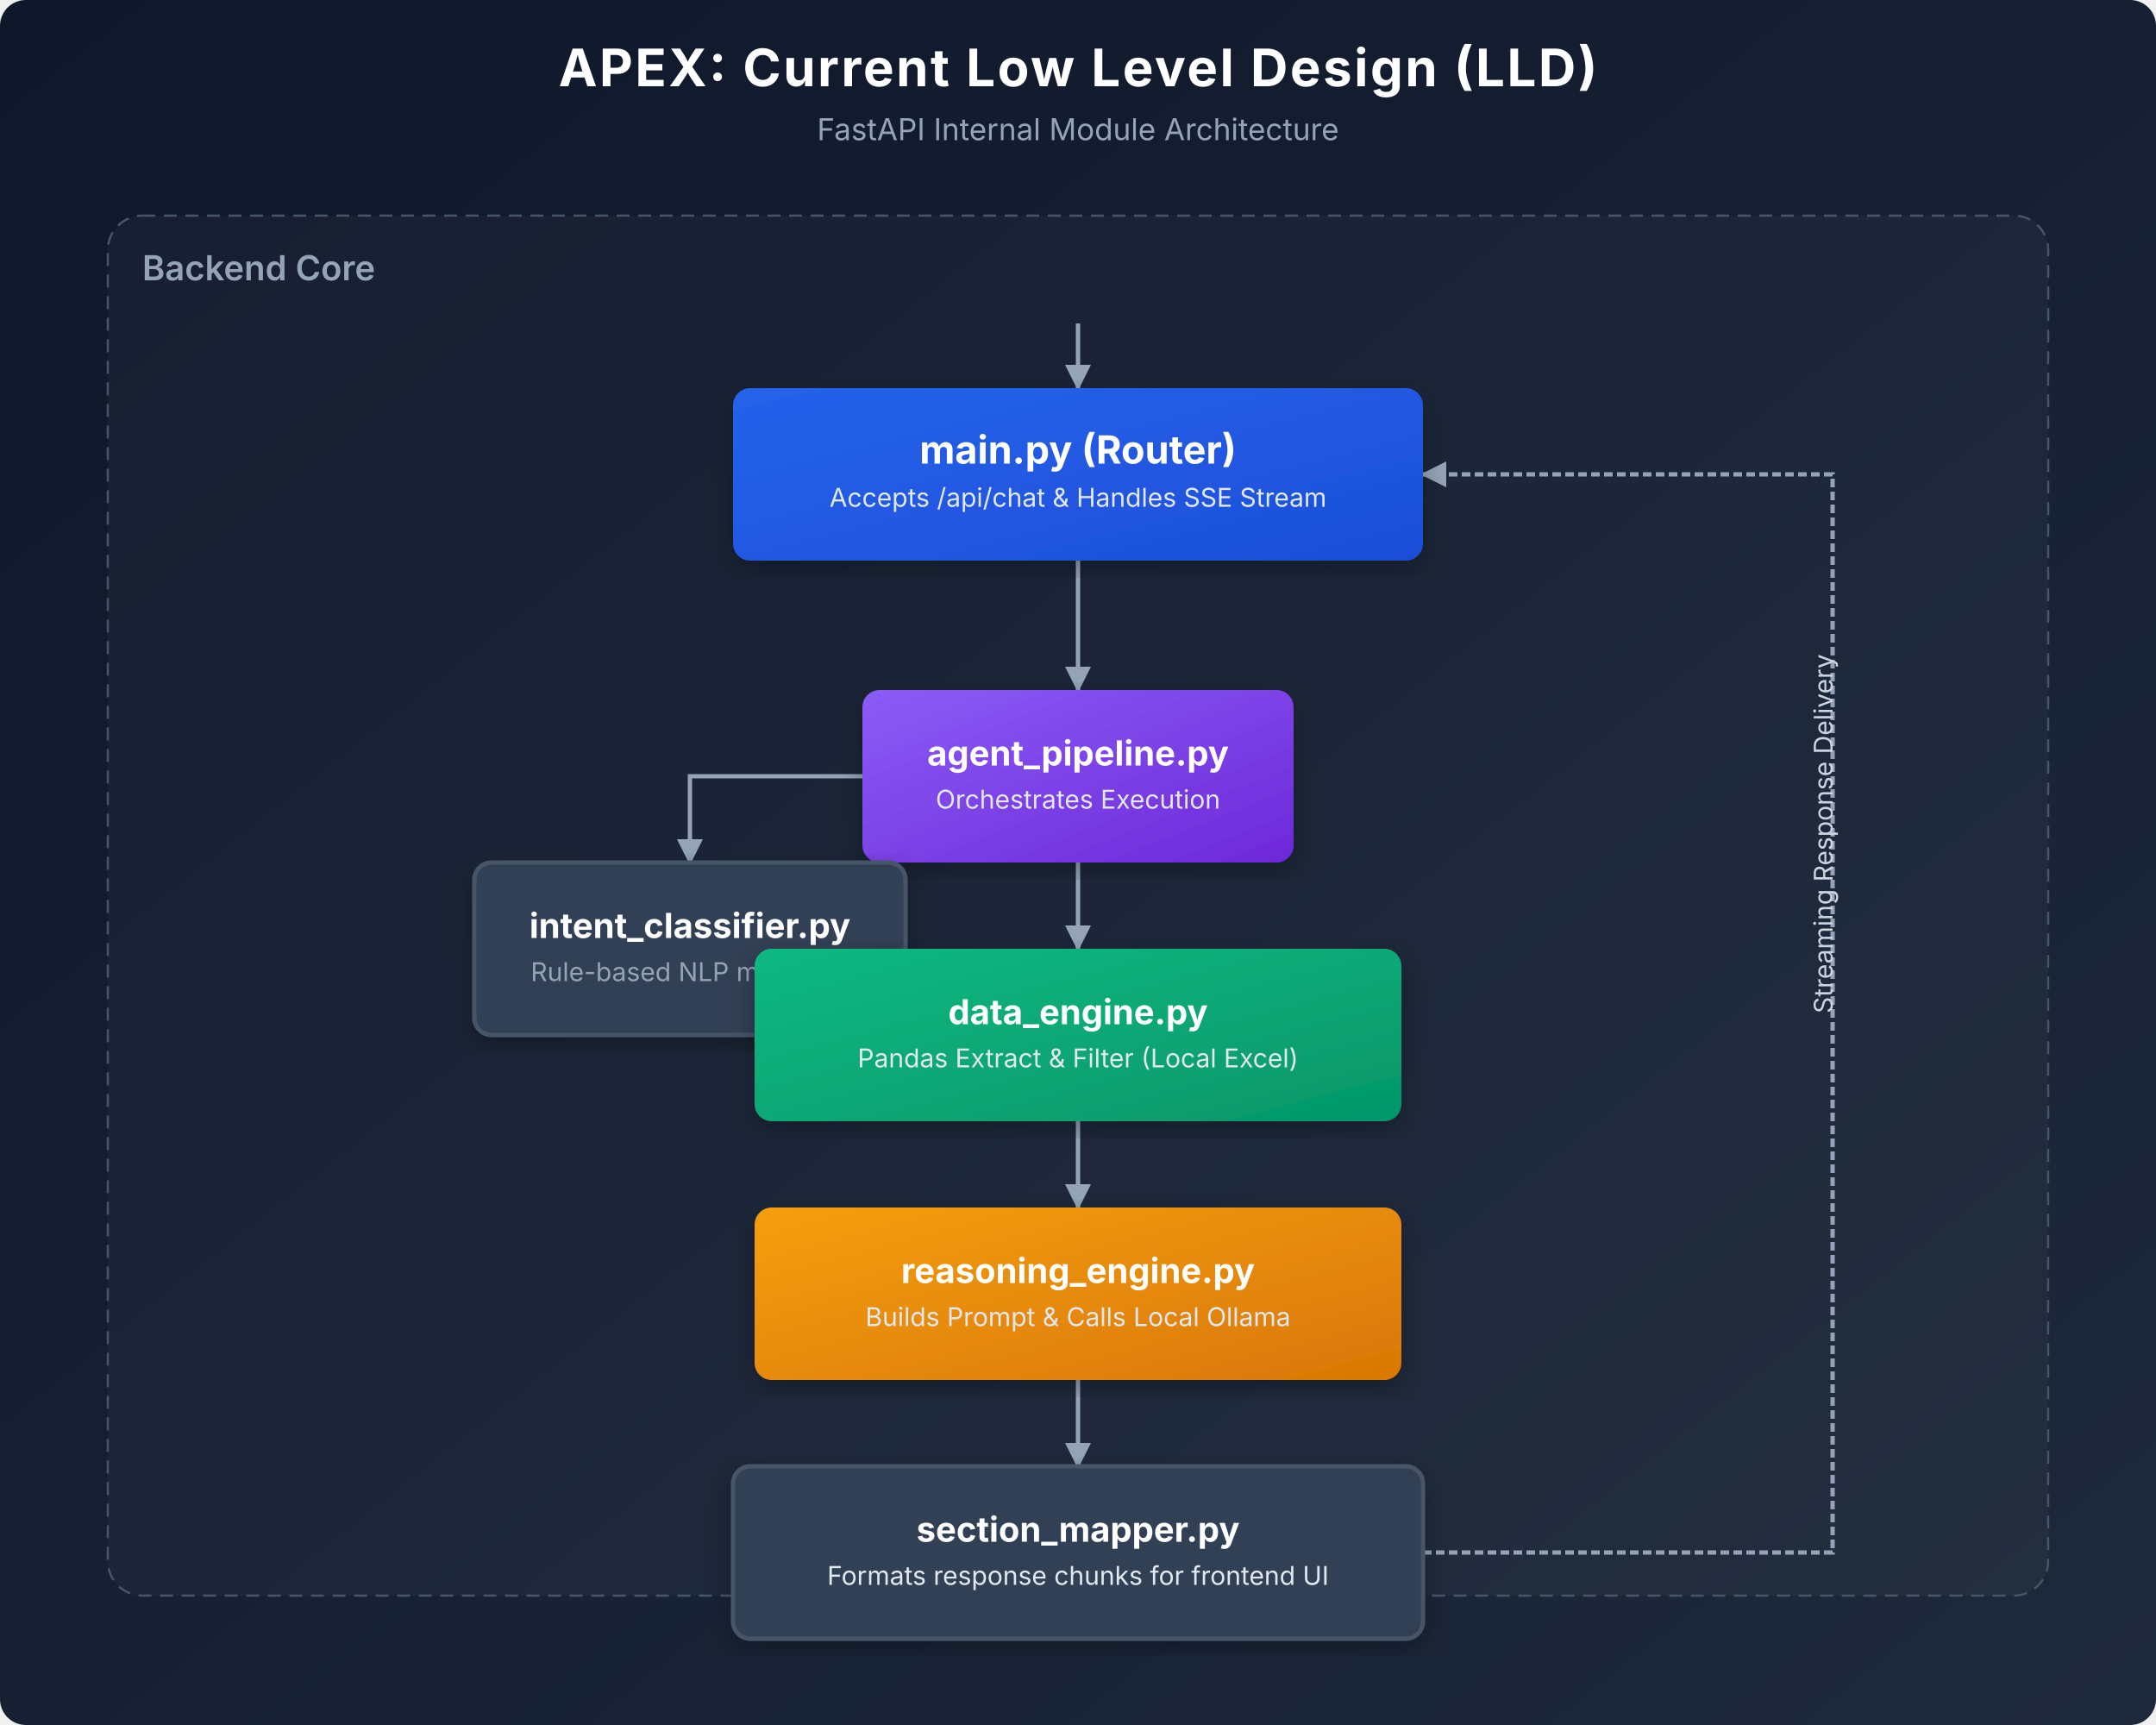
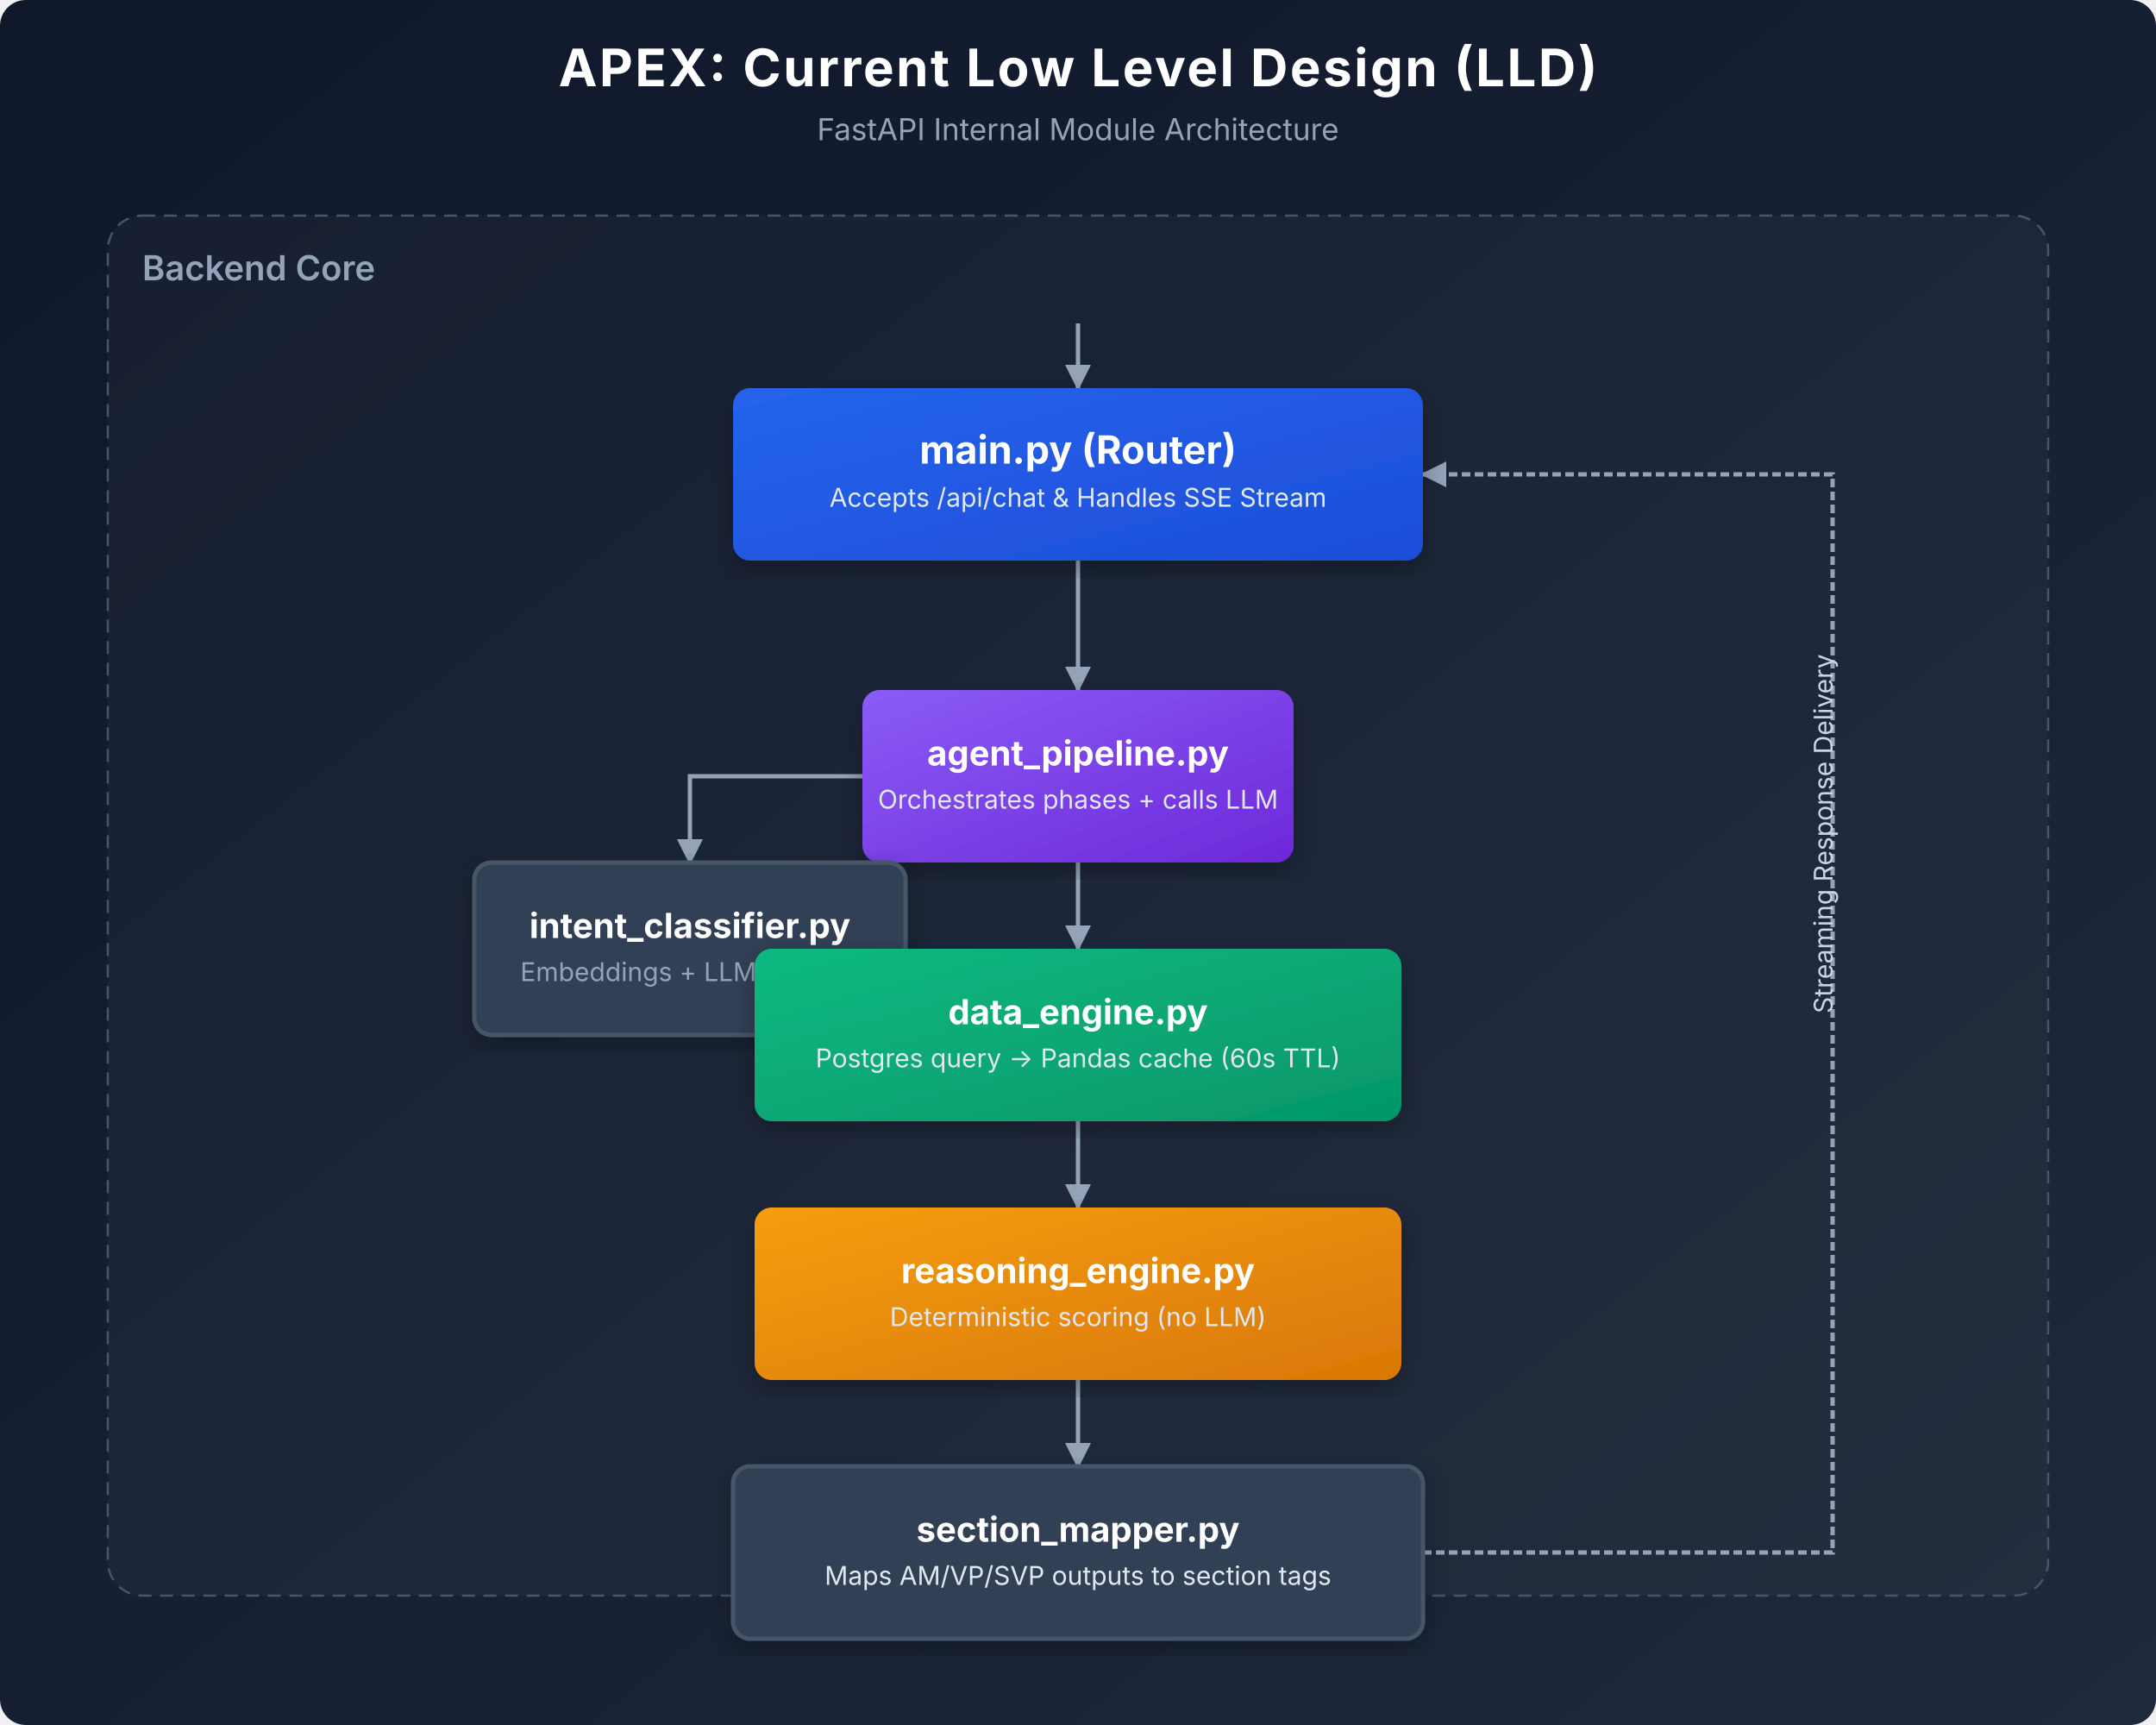
<svg xmlns="http://www.w3.org/2000/svg" viewBox="0 0 1000 800" width="100%" height="100%">
  <defs>
    <linearGradient id="bgGradient" x1="0%" y1="0%" x2="100%" y2="100%">
      <stop offset="0%" stop-color="#0f172a" />
      <stop offset="100%" stop-color="#1e293b" />
    </linearGradient>
    <linearGradient id="routerGrad" x1="0%" y1="0%" x2="100%" y2="100%">
      <stop offset="0%" stop-color="#2563eb" />
      <stop offset="100%" stop-color="#1d4ed8" />
    </linearGradient>
    <linearGradient id="pipelineGrad" x1="0%" y1="0%" x2="100%" y2="100%">
      <stop offset="0%" stop-color="#8b5cf6" />
      <stop offset="100%" stop-color="#6d28d9" />
    </linearGradient>
    <linearGradient id="dataGrad" x1="0%" y1="0%" x2="100%" y2="100%">
      <stop offset="0%" stop-color="#10b981" />
      <stop offset="100%" stop-color="#059669" />
    </linearGradient>
    <linearGradient id="reasoningGrad" x1="0%" y1="0%" x2="100%" y2="100%">
      <stop offset="0%" stop-color="#f59e0b" />
      <stop offset="100%" stop-color="#d97706" />
    </linearGradient>
    <filter id="shadow" x="-10%" y="-10%" width="120%" height="120%">
      <feDropShadow dx="0" dy="4" stdDeviation="6" flood-color="#000000" flood-opacity="0.3" />
    </filter>
    <marker id="arrow" viewBox="0 0 10 10" refX="9" refY="5" markerWidth="6" markerHeight="6" orient="auto-start-reverse">
      <path d="M 0 0 L 10 5 L 0 10 z" fill="#94a3b8" />
    </marker>
  </defs>
  <rect width="100%" height="100%" fill="url(#bgGradient)" rx="12" />
  <text x="500" y="40" font-family="'Inter', sans-serif" font-size="24" font-weight="700" fill="#ffffff" text-anchor="middle" letter-spacing="1">APEX: Current Low Level Design (LLD)</text>
  <text x="500" y="65" font-family="'Inter', sans-serif" font-size="14" font-weight="400" fill="#94a3b8" text-anchor="middle">FastAPI Internal Module Architecture</text>
  <rect x="50" y="100" width="900" height="640" rx="16" fill="rgba(255, 255, 255, 0.03)" stroke="#475569" stroke-dasharray="6,4" />
  <text x="120" y="130" font-family="'Inter', sans-serif" font-size="16" font-weight="600" fill="#94a3b8" text-anchor="middle">Backend Core</text>
  <path d="M 500 150 L 500 180" fill="none" stroke="#94a3b8" stroke-width="2" marker-end="url(#arrow)" />
  <path d="M 500 260 L 500 320" fill="none" stroke="#94a3b8" stroke-width="2" marker-end="url(#arrow)" />
  <path d="M 400 360 L 320 360 L 320 400" fill="none" stroke="#94a3b8" stroke-width="2" marker-end="url(#arrow)" />
  <path d="M 500 400 L 500 440" fill="none" stroke="#94a3b8" stroke-width="2" marker-end="url(#arrow)" />
  <path d="M 500 520 L 500 560" fill="none" stroke="#94a3b8" stroke-width="2" marker-end="url(#arrow)" />
  <path d="M 500 640 L 500 680" fill="none" stroke="#94a3b8" stroke-width="2" marker-end="url(#arrow)" />
  <path d="M 660 720 L 850 720 L 850 220 L 660 220" fill="none" stroke="#94a3b8" stroke-width="2" stroke-dasharray="4,2" marker-end="url(#arrow)" />
  <text x="860" y="480" font-family="'Inter', sans-serif" font-size="12" fill="#cbd5e1" text-anchor="start" transform="rotate(-90 850 480)">Streaming Response Delivery</text>
  <g transform="translate(340, 180)" filter="url(#shadow)">
    <rect width="320" height="80" rx="8" fill="url(#routerGrad)" />
    <text x="160" y="35" font-family="'Inter', sans-serif" font-size="18" font-weight="700" fill="#ffffff" text-anchor="middle">main.py (Router)</text>
    <text x="160" y="55" font-family="'Inter', sans-serif" font-size="12" fill="#e2e8f0" text-anchor="middle">Accepts /api/chat &amp; Handles SSE Stream</text>
  </g>
  <g transform="translate(400, 320)" filter="url(#shadow)">
    <rect width="200" height="80" rx="8" fill="url(#pipelineGrad)" />
    <text x="100" y="35" font-family="'Inter', sans-serif" font-size="16" font-weight="700" fill="#ffffff" text-anchor="middle">agent_pipeline.py</text>
-     <text x="100" y="55" font-family="'Inter', sans-serif" font-size="12" fill="#e2e8f0" text-anchor="middle">Orchestrates Execution</text>
+     <text x="100" y="55" font-family="'Inter', sans-serif" font-size="12" fill="#e2e8f0" text-anchor="middle">Orchestrates phases + calls LLM</text>
  </g>
  <g transform="translate(220, 400)" filter="url(#shadow)">
    <rect width="200" height="80" rx="8" fill="#334155" stroke="#475569" stroke-width="2" />
    <text x="100" y="35" font-family="'Inter', sans-serif" font-size="16" font-weight="700" fill="#ffffff" text-anchor="middle">intent_classifier.py</text>
-     <text x="100" y="55" font-family="'Inter', sans-serif" font-size="12" fill="#94a3b8" text-anchor="middle">Rule-based NLP matching</text>
+     <text x="100" y="55" font-family="'Inter', sans-serif" font-size="12" fill="#94a3b8" text-anchor="middle">Embeddings + LLM fallback</text>
  </g>
  <g transform="translate(350, 440)" filter="url(#shadow)">
    <rect width="300" height="80" rx="8" fill="url(#dataGrad)" />
    <text x="150" y="35" font-family="'Inter', sans-serif" font-size="16" font-weight="700" fill="#ffffff" text-anchor="middle">data_engine.py</text>
-     <text x="150" y="55" font-family="'Inter', sans-serif" font-size="12" fill="#e2e8f0" text-anchor="middle">Pandas Extract &amp; Filter (Local Excel)</text>
+     <text x="150" y="55" font-family="'Inter', sans-serif" font-size="12" fill="#e2e8f0" text-anchor="middle">Postgres query -&gt; Pandas cache (60s TTL)</text>
  </g>
  <g transform="translate(350, 560)" filter="url(#shadow)">
    <rect width="300" height="80" rx="8" fill="url(#reasoningGrad)" />
    <text x="150" y="35" font-family="'Inter', sans-serif" font-size="16" font-weight="700" fill="#ffffff" text-anchor="middle">reasoning_engine.py</text>
-     <text x="150" y="55" font-family="'Inter', sans-serif" font-size="12" fill="#e2e8f0" text-anchor="middle">Builds Prompt &amp; Calls Local Ollama</text>
+     <text x="150" y="55" font-family="'Inter', sans-serif" font-size="12" fill="#e2e8f0" text-anchor="middle">Deterministic scoring (no LLM)</text>
  </g>
  <g transform="translate(340, 680)" filter="url(#shadow)">
    <rect width="320" height="80" rx="8" fill="#334155" stroke="#475569" stroke-width="2" />
    <text x="160" y="35" font-family="'Inter', sans-serif" font-size="16" font-weight="700" fill="#ffffff" text-anchor="middle">section_mapper.py</text>
-     <text x="160" y="55" font-family="'Inter', sans-serif" font-size="12" fill="#e2e8f0" text-anchor="middle">Formats response chunks for frontend UI</text>
+     <text x="160" y="55" font-family="'Inter', sans-serif" font-size="12" fill="#e2e8f0" text-anchor="middle">Maps AM/VP/SVP outputs to section tags</text>
  </g>
</svg>
